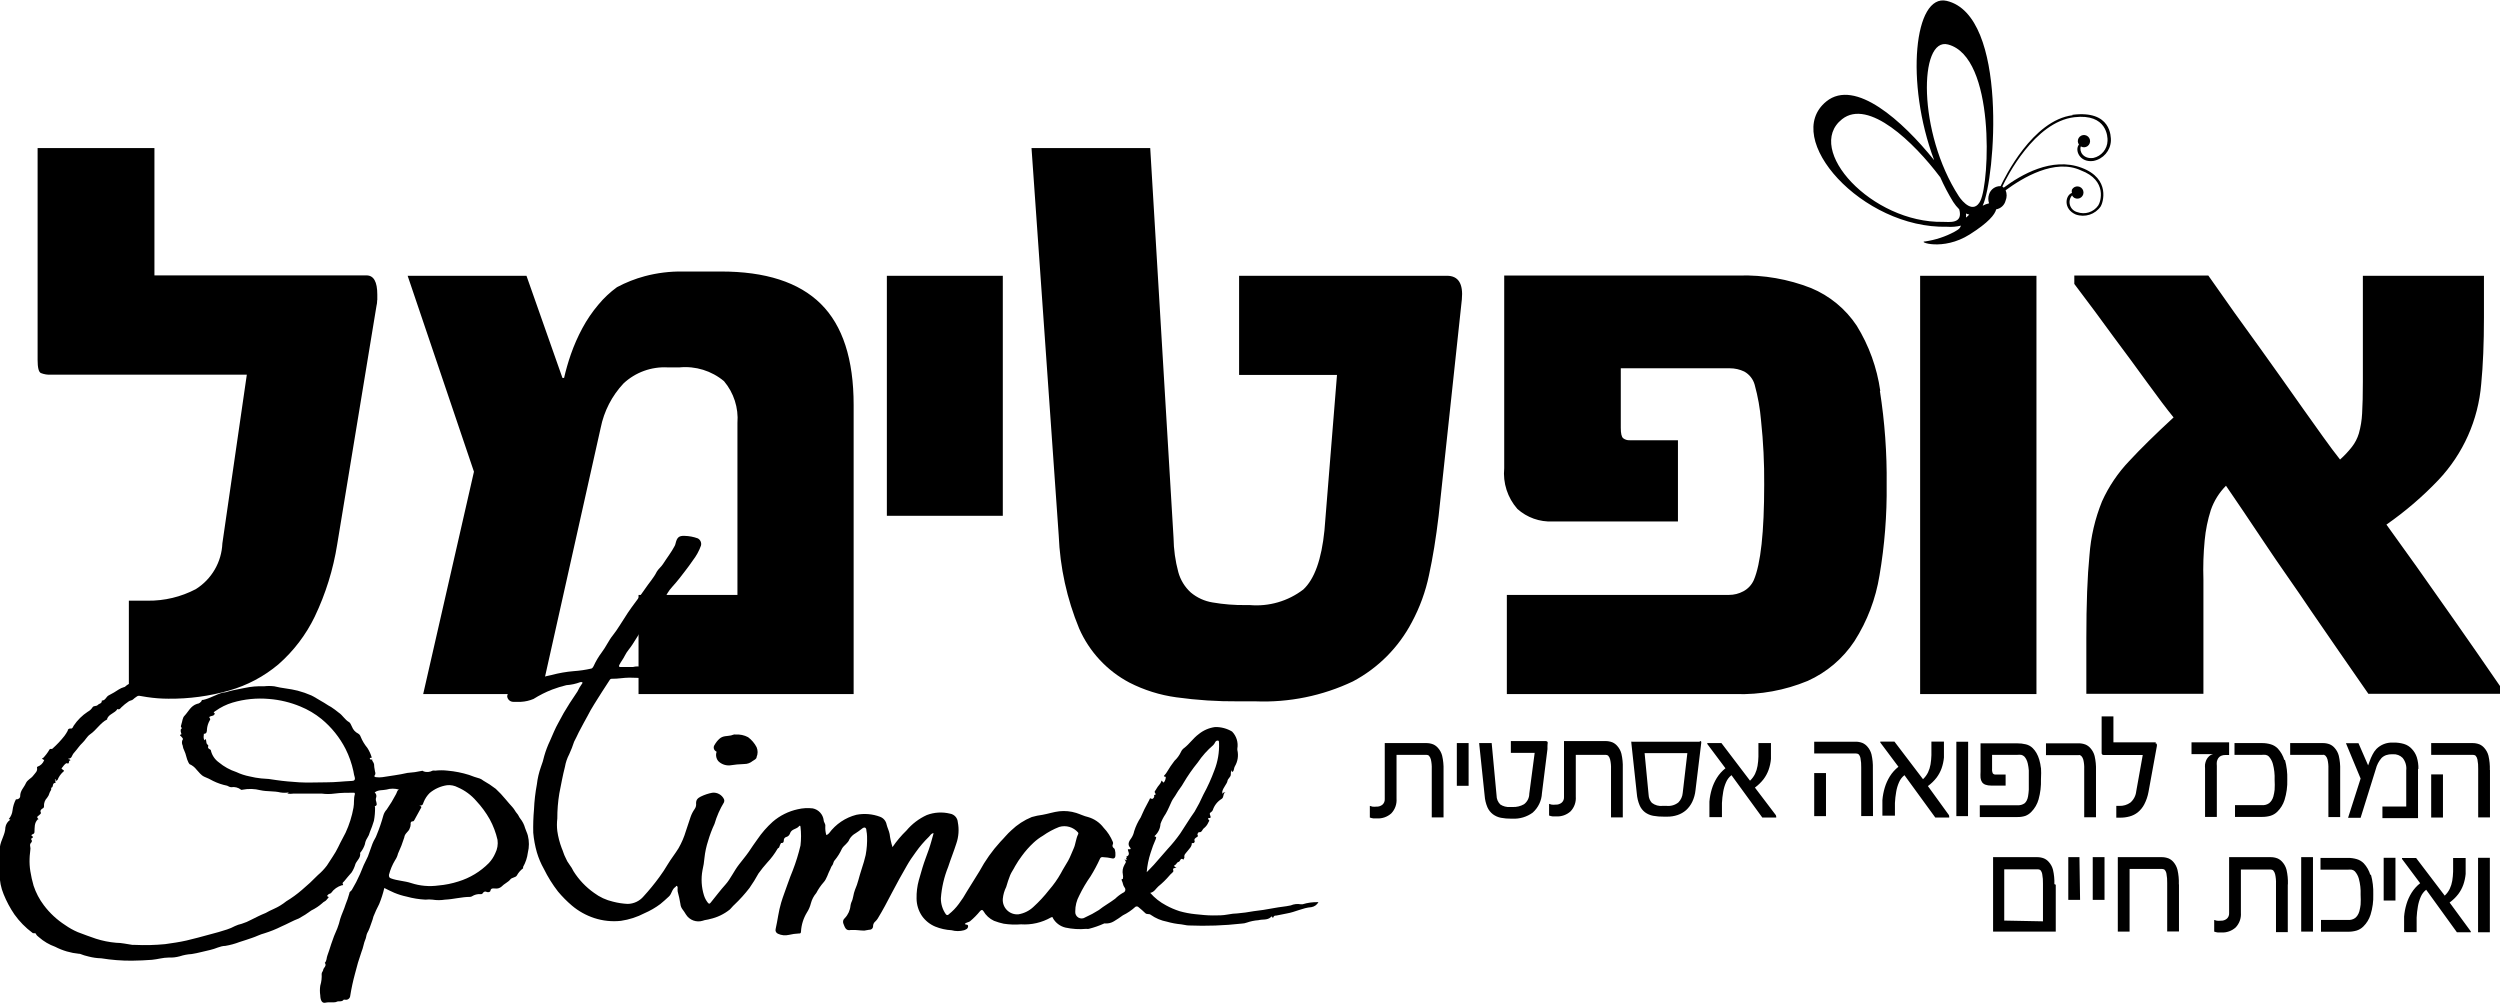
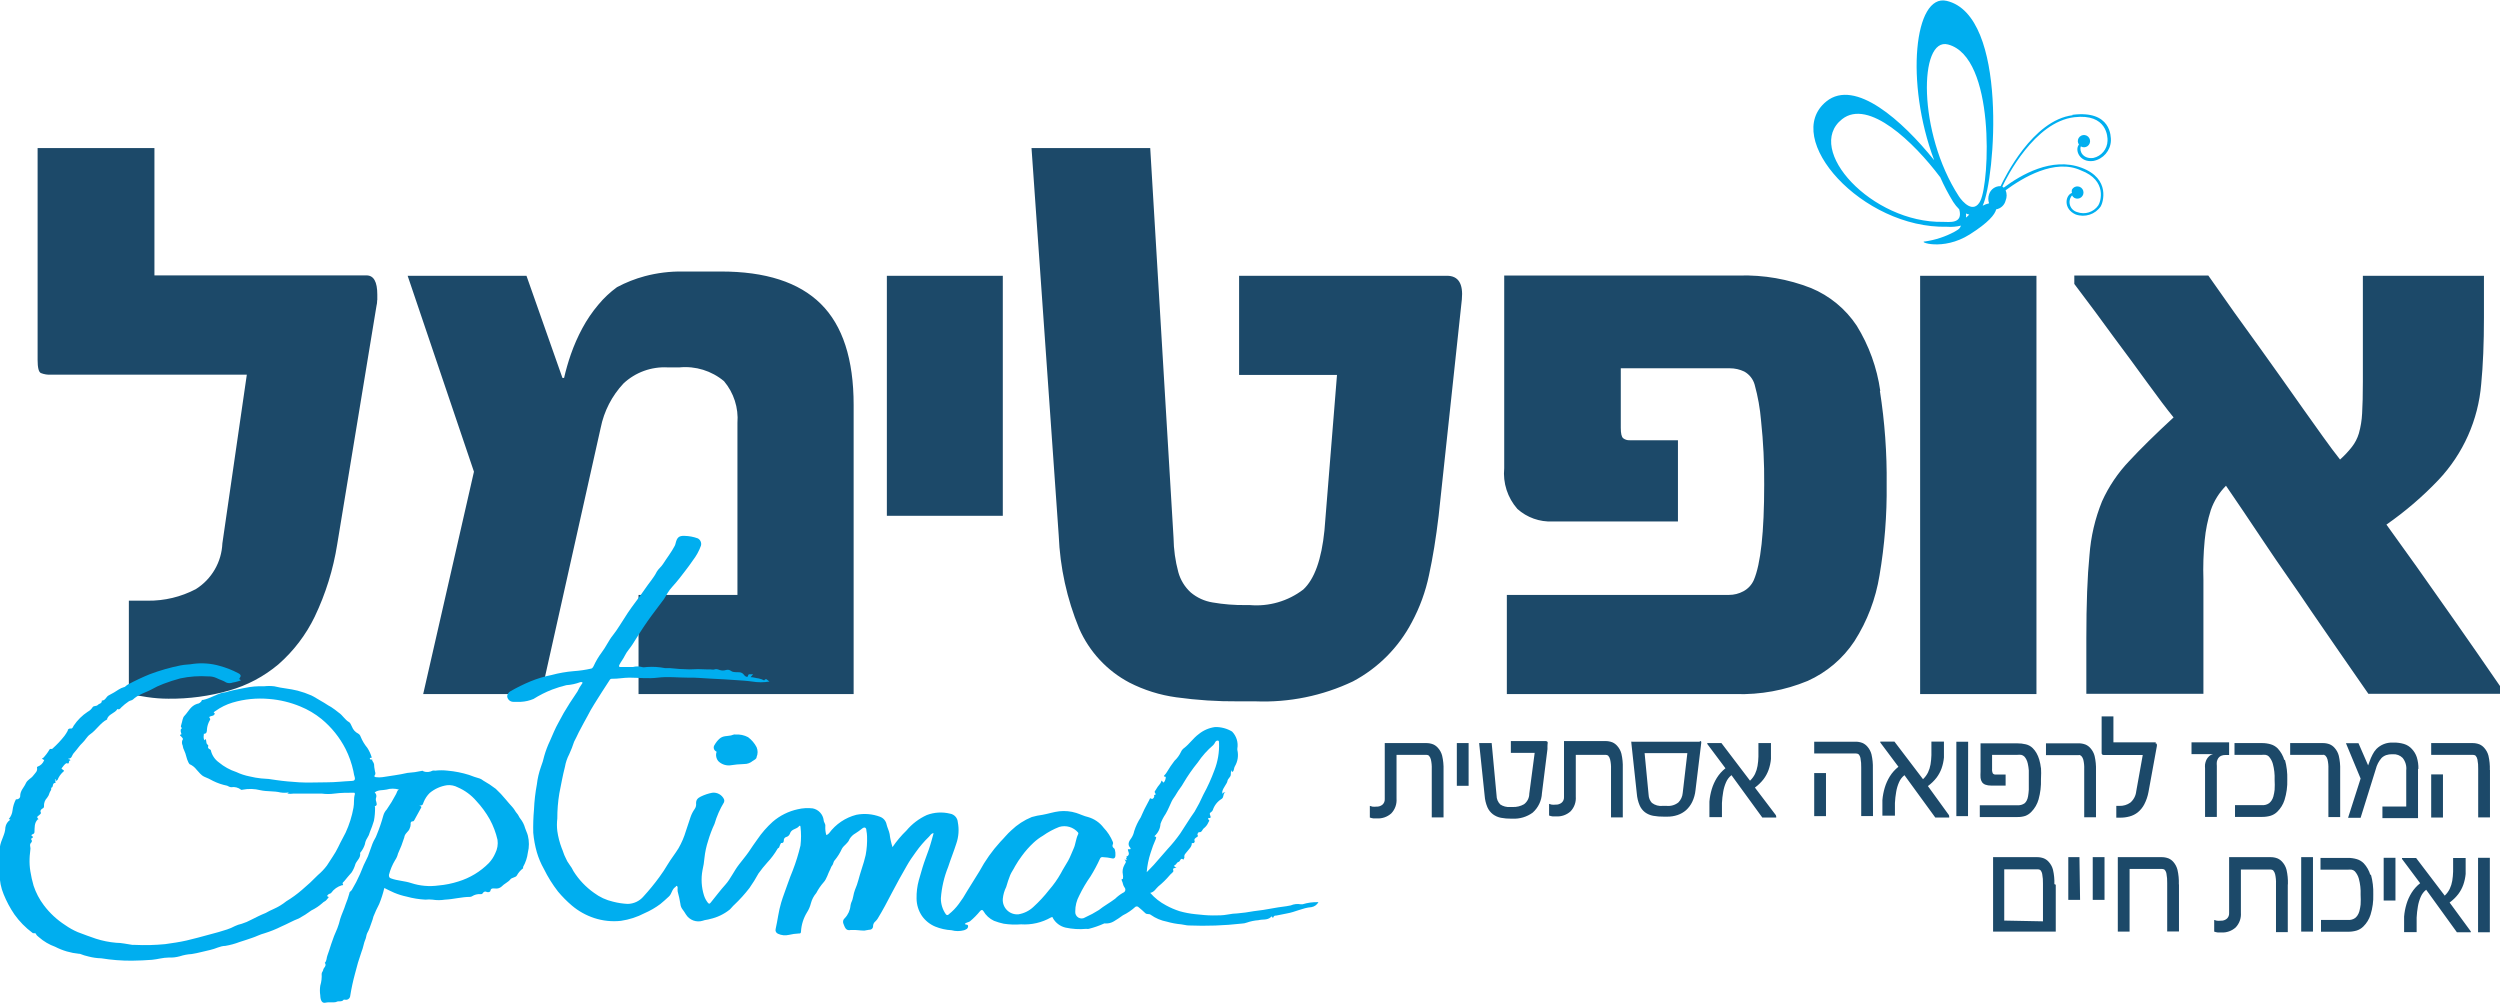
<svg xmlns="http://www.w3.org/2000/svg" viewBox="0 0 199.44 80">
-   <defs />
+   <defs>
+     <style>.cls-1{fill:#1c4969;}.cls-2{fill:#00aeef;}</style>
+   </defs>
  <g id="Layer_2" data-name="Layer 2">
    <g id="Layer_1-2" data-name="Layer 1">
      <path class="cls-1" d="M199.44,54.73q-1.95-2.84-3.67-5.29l-3-4.26q-1.53-2.15-2.39-3.33a27.08,27.08,0,0,0,4.15-3.56,12.64,12.64,0,0,0,3.41-7.65q.22-2.25.22-5.31V22h-9.66v8.45q0,1.56-.06,2.54a7.14,7.14,0,0,1-.26,1.59,3.27,3.27,0,0,1-.56,1.08,7.77,7.77,0,0,1-.94,1q-.61-.77-1.36-1.82l-1.59-2.23L182,30.16q-.89-1.23-1.72-2.41-2-2.74-4.11-5.77H165.48v.67q1.69,2.23,3.19,4.3,1.31,1.75,2.62,3.56t2.11,2.79q-2.17,2-3.54,3.48A11.52,11.52,0,0,0,167.69,40a14.15,14.15,0,0,0-1,4.29q-.25,2.52-.25,6.63v4.43h9.34v-5.1q0-2.2,0-4a24.43,24.43,0,0,1,.1-3.14,11.47,11.47,0,0,1,.49-2.42,5.15,5.15,0,0,1,1.21-1.94l1.36,2,1.67,2.49q.89,1.34,1.87,2.74t1.9,2.77q2.14,3.12,4.56,6.6h10.59v-.63ZM162.46,22h-9.28V55.37h9.28ZM150,31.18a13.47,13.47,0,0,0-1.88-5.2,8.1,8.1,0,0,0-3.64-3,14.57,14.57,0,0,0-5.74-1H120V37.35a4.3,4.3,0,0,0,1.05,3.25,3.93,3.93,0,0,0,2.81,1h10V35.12H130a.77.77,0,0,1-.51-.16c-.13-.11-.19-.38-.19-.83V29.38H138a2.67,2.67,0,0,1,1.15.26,1.73,1.73,0,0,1,.83,1.05,15.65,15.65,0,0,1,.51,2.87,44.46,44.46,0,0,1,.25,5.1q0,5.68-.83,7.62a1.88,1.88,0,0,1-.83.89,2.41,2.41,0,0,1-1.15.29H120.21v7.91h18.24a13.89,13.89,0,0,0,5.76-1.05,8.78,8.78,0,0,0,3.73-3.17,13.82,13.82,0,0,0,2-5.25,40.39,40.39,0,0,0,.57-7.24,45,45,0,0,0-.54-7.48M115.43,22H98.85v7.91h7.81l-1,12.4q-.35,3.48-1.69,4.72a6.15,6.15,0,0,1-4.27,1.24h-.32a14.34,14.34,0,0,1-2.65-.21A3.6,3.6,0,0,1,95,47.27a3.42,3.42,0,0,1-1-1.63,11.14,11.14,0,0,1-.38-2.74L91.76,11.81H82.29l2.17,30.9a21.75,21.75,0,0,0,1.63,7.43,8.94,8.94,0,0,0,4,4.31,11.68,11.68,0,0,0,3.76,1.18,33.93,33.93,0,0,0,4.94.32h1.37a16.57,16.57,0,0,0,7.77-1.59,11.26,11.26,0,0,0,4.7-4.72A13.92,13.92,0,0,0,114,45.88q.45-2.06.77-4.74l1.85-17.25Q116.8,22,115.43,22M80,22H70.75V41.15H80ZM68.1,32.31q0-5.48-2.62-8.07t-8-2.58H54.45a11.14,11.14,0,0,0-3,.37,10.47,10.47,0,0,0-2.23.88,8.15,8.15,0,0,0-1.48,1.39,10.86,10.86,0,0,0-1.28,1.88,14.48,14.48,0,0,0-.92,2.09A18,18,0,0,0,45,30.15h-.13L42,22H32.52l5.29,15.63L33.76,55.37h9.41l4.75-21.24a7.26,7.26,0,0,1,1.82-3.54,4.78,4.78,0,0,1,3.54-1.28h.92a4.81,4.81,0,0,1,3.56,1.1,4.62,4.62,0,0,1,1.07,3.33V47.46H50.94v7.91H68.1V32.31Zm-38-8.39v-.42q0-1.53-.86-1.53H12.32V11.81H3v16.9q0,.93.26,1.05a1.86,1.86,0,0,0,.8.13H19.69L17.74,43.35A4.53,4.53,0,0,1,15.62,47a8.06,8.06,0,0,1-3.84.92h-1.5v7.43q.6.13,1.45.26a11.44,11.44,0,0,0,1.71.13,17,17,0,0,0,4.83-.65A10.62,10.62,0,0,0,22.21,53a12,12,0,0,0,2.9-3.81,21,21,0,0,0,1.79-5.76l3.13-19a2,2,0,0,0,.06-.48" />
      <path class="cls-2" d="M65.92,66.62a.47.47,0,0,0,.22-.15A3.91,3.91,0,0,1,68.32,65a3.48,3.48,0,0,1,1.89.16.82.82,0,0,1,.52.62c.06.25.19.49.24.75a5.92,5.92,0,0,0,.23,1.05,8.35,8.35,0,0,1,1.11-1.32,4.64,4.64,0,0,1,1.63-1.24,3.12,3.12,0,0,1,1.85-.11.74.74,0,0,1,.62.68,3.28,3.28,0,0,1-.12,1.71c-.2.63-.45,1.24-.65,1.86a8.27,8.27,0,0,0-.58,2.49,2.17,2.17,0,0,0,.4,1.29.14.14,0,0,0,.23,0,4.27,4.27,0,0,0,.8-.83,8.25,8.25,0,0,0,.65-1l1-1.61a11.74,11.74,0,0,1,1.66-2.34c.3-.3.56-.64.88-.92a5.18,5.18,0,0,1,1.63-1.06,5.64,5.64,0,0,1,.87-.18c.45-.08.88-.23,1.33-.28a3.33,3.33,0,0,1,1.34.13c.32.1.63.26.95.33a2.37,2.37,0,0,1,1.24.85,3.62,3.62,0,0,1,.74,1.14.22.22,0,0,1,0,.18.23.23,0,0,0,.09.32c.12.07.15.61.08.73a.19.19,0,0,1-.22.08,4.08,4.08,0,0,0-.74-.1.2.2,0,0,0-.24.13A12.6,12.6,0,0,1,87,69.91a10.75,10.75,0,0,0-.9,1.53,2.61,2.61,0,0,0-.32,1.27.51.51,0,0,0,.8.47,8.29,8.29,0,0,0,1.08-.58c.41-.33.88-.58,1.3-.9a3.17,3.17,0,0,1,.63-.48.26.26,0,0,0,.13-.41c-.14-.17-.13-.37-.22-.55s.08-.1.08-.16a.81.81,0,0,0,0-.32A1.1,1.1,0,0,1,89.7,69c.05-.13.18-.19.07-.35s0-.09,0-.06c.26.11,0-.11.08-.13s0-.12,0-.12c.23-.08.24-.24.16-.43s0-.17.11-.16a.06.06,0,0,0,.06-.1c-.29-.3-.08-.58.08-.8a1.56,1.56,0,0,0,.22-.54A4.5,4.5,0,0,1,91,65.21c.11-.22.19-.45.3-.66l.4-.76c0-.06.07-.15.14-.08s.16,0,.22-.1-.07-.22.12-.2c0,0,0-.07,0-.1s-.14-.12,0-.26a3,3,0,0,1,.37-.53.73.73,0,0,0,.11-.24c.1,0,.09.21.2.12A.69.69,0,0,0,93,62c0-.08-.27,0-.08-.18a1.4,1.4,0,0,0,.19-.26,8,8,0,0,1,.59-.87,2.27,2.27,0,0,0,.51-.7.76.76,0,0,1,.26-.32c.42-.32.72-.78,1.14-1.09A2.61,2.61,0,0,1,96.94,58a2.54,2.54,0,0,1,1.35.36,1.56,1.56,0,0,1,.42,1.36c0,.05,0,.08,0,.11a1.76,1.76,0,0,1-.2,1.31c-.06.1-.06.24-.11.35s-.14.13-.16-.06a.84.84,0,0,0-.05.35c0,.22-.24.32-.27.53s-.34.52-.41.83a1.58,1.58,0,0,0,0,.2c.06-.14.16-.12.26-.14-.24.1-.1.39-.31.53a1.65,1.65,0,0,0-.71.9.35.35,0,0,1-.14.16c-.08.06-.13.09-.08.22s.13.29-.14.24c0,0,0,.12,0,.12.18.1,0,.19,0,.26a1.18,1.18,0,0,1-.33.43c-.16.1-.17.4-.44.32,0,.08-.14.11-.08.23s0,.13-.09.19-.22.14-.14.31c0,0,0,.17-.16.15s-.07,0-.07,0c0,.29-.2.44-.35.64s-.29.27-.24.51c0,0-.05.11-.08.17-.25-.21-.24.15-.39.18s-.15.19-.29.25,0,.18.13.2c-.15.06-.35,0-.25.27,0,.11-.21.22-.31.36a6.78,6.78,0,0,1-.9.88c-.19.17-.32.45-.64.51a4.37,4.37,0,0,0,1.27,1,6.11,6.11,0,0,0,1.07.46,7.21,7.21,0,0,0,1.26.24c.47.05.93.1,1.4.1s.77,0,1.16-.07.51-.08.77-.09a13.24,13.24,0,0,0,1.33-.18c.52-.06,1-.13,1.57-.24s.92-.12,1.38-.22a1.4,1.4,0,0,1,.8-.09s.1,0,.14,0a3.85,3.85,0,0,1,1.27-.17.78.78,0,0,1-.57.4c-.68.05-1.28.39-1.94.5l-.85.17c-.09,0-.19,0-.23.12s-.07.05-.09,0-.07-.07-.11,0c-.29.27-.67.16-1,.25a3.54,3.54,0,0,0-.92.19,1.28,1.28,0,0,1-.41.08,27.56,27.56,0,0,1-4.22.15c-.2,0-.41-.07-.61-.09a6,6,0,0,1-1.13-.21,3.3,3.3,0,0,1-1.3-.55c-.12-.11-.3,0-.44-.14s-.37-.34-.57-.5a.21.21,0,0,0-.21,0,4.15,4.15,0,0,1-1,.68,8.62,8.62,0,0,1-.72.48,1.17,1.17,0,0,1-.67.17.19.19,0,0,0-.1,0,7.37,7.37,0,0,1-1.23.43.61.61,0,0,1-.2,0A5.49,5.49,0,0,1,85,74a1.57,1.57,0,0,1-1-.75c0-.1-.09-.1-.16-.06a4.26,4.26,0,0,1-2.39.55,6,6,0,0,1-1.38-.05,5.28,5.28,0,0,1-.77-.23,1.9,1.9,0,0,1-.85-.78c-.08-.13-.16-.1-.26,0a6,6,0,0,1-.81.82c-.13.09-.31.08-.41.21l0,0c.07.09.28,0,.26.2s-.18.24-.32.3a1.89,1.89,0,0,1-1,0,4.06,4.06,0,0,1-1.3-.29,2.46,2.46,0,0,1-1.06-.85,2.5,2.5,0,0,1-.43-1.39,5.11,5.11,0,0,1,.18-1.46c.1-.33.19-.67.29-1,.15-.5.35-1,.51-1.46s.25-.84.38-1.29c-.2,0-.27.19-.37.28a8.76,8.76,0,0,0-1.06,1.24c-.25.34-.49.69-.7,1.06-.41.71-.81,1.43-1.19,2.16s-.73,1.4-1.14,2.07a1.24,1.24,0,0,1-.19.23.48.48,0,0,0-.18.36.28.28,0,0,1-.3.3,3.46,3.46,0,0,0-.4.07c-.34,0-.67-.07-1-.05,0,0,0,0-.07,0-.43.1-.49-.26-.6-.51a.38.38,0,0,1,.12-.44,1.65,1.65,0,0,0,.45-1,1.25,1.25,0,0,1,.07-.26c.16-.31.15-.66.29-1,.23-.51.33-1.06.51-1.59s.24-.78.34-1.18a6.75,6.75,0,0,0,.11-1.49,2.5,2.5,0,0,0-.05-.44c0-.28-.16-.34-.37-.16a5.54,5.54,0,0,1-.49.35,1.31,1.31,0,0,0-.49.47c-.12.34-.44.48-.6.76a4.18,4.18,0,0,1-.58.93c-.12.12-.11.32-.2.41s-.14.31-.22.44-.23.66-.46.9a4.37,4.37,0,0,0-.59.86,2.09,2.09,0,0,0-.43.82,2.4,2.4,0,0,1-.32.74,3.27,3.27,0,0,0-.47,1.51c0,.14-.06.17-.18.16a4.16,4.16,0,0,0-.78.11,1.34,1.34,0,0,1-.88-.09.32.32,0,0,1-.18-.39c.16-.7.23-1.41.44-2.1.15-.5.35-1,.51-1.47s.27-.72.41-1.08a15,15,0,0,0,.62-2,6.31,6.31,0,0,0,0-1.49c0-.13-.1-.1-.16,0-.21.2-.57.18-.68.54a.44.44,0,0,1-.32.28.26.26,0,0,0-.17.24c0,.08,0,.26-.22.23a1.38,1.38,0,0,0-.14.31c0,.09-.11.08-.14.15a6,6,0,0,1-.82,1.1,10,10,0,0,0-.7.87,12.11,12.11,0,0,1-.72,1.16,11.53,11.53,0,0,1-1.21,1.34c-.13.11-.22.25-.35.37a3.84,3.84,0,0,1-1.61.77c-.18.06-.38.06-.55.13a1.17,1.17,0,0,1-1.35-.5,4.46,4.46,0,0,0-.29-.43.82.82,0,0,1-.15-.41,9.8,9.8,0,0,0-.22-1,1.72,1.72,0,0,1,0-.32.13.13,0,0,0-.08-.12c-.07,0-.06.07-.08.08-.3.17-.3.55-.53.76s-.45.42-.69.61a6.28,6.28,0,0,1-1.26.73,5.9,5.9,0,0,1-1.88.61,5.07,5.07,0,0,1-2.13-.22,5.34,5.34,0,0,1-1.79-1,9.41,9.41,0,0,1-1.1-1.11,10.51,10.51,0,0,1-1.13-1.81A6.35,6.35,0,0,1,42.83,68a8.43,8.43,0,0,1-.29-1.57,16.59,16.59,0,0,1,.06-1.86,14.15,14.15,0,0,1,.23-2,6.29,6.29,0,0,1,.32-1.38,6.15,6.15,0,0,0,.27-.89,7.79,7.79,0,0,1,.46-1.21c.21-.48.42-1,.66-1.42a18,18,0,0,1,.9-1.56l.63-.95a3.66,3.66,0,0,1,.37-.63.07.07,0,0,0,0-.11.31.31,0,0,0-.15,0,3.87,3.87,0,0,1-1.11.24,9.75,9.75,0,0,0-1.13.35,8.71,8.71,0,0,0-1.49.75,3,3,0,0,1-1,.23c-.2,0-.4,0-.61,0a.49.49,0,0,1-.49-.45.5.5,0,0,1,.27-.4,13.64,13.64,0,0,1,1.58-.78A8.91,8.91,0,0,1,44,53.85a10.05,10.05,0,0,1,1.78-.31,8.87,8.87,0,0,0,1.37-.2c.1,0,.17-.13.22-.23A5.77,5.77,0,0,1,48,52.05c.34-.44.55-.95.9-1.38s.79-1.19,1.19-1.79.89-1.2,1.31-1.82.74-.94,1-1.46c.13-.22.35-.38.49-.6.31-.49.67-.94.94-1.46a.9.9,0,0,0,.07-.21c.11-.45.26-.6.71-.58a3.29,3.29,0,0,1,1.06.2.51.51,0,0,1,.25.58,4.31,4.31,0,0,1-.65,1.18c-.19.29-.41.57-.62.85s-.63.83-1,1.23-.45.65-.68,1c-.44.6-.9,1.18-1.32,1.78s-.81,1.23-1.2,1.85c-.19.3-.44.55-.59.86s-.33.51-.46.78c-.05.11,0,.16.1.15.32,0,.63,0,1,0a1.37,1.37,0,0,1,.7,0c.14.06.28,0,.42,0a5.47,5.47,0,0,1,1.43.09c.12,0,.26,0,.39,0a15.27,15.27,0,0,0,1.57.1,11,11,0,0,1,1.34,0c.1,0,.2,0,.31,0s.22.05.35,0,.27,0,.4.05a.83.83,0,0,0,.51,0,.45.45,0,0,1,.41.08c.18.13.44.08.65.1a.47.47,0,0,1,.35.18.54.54,0,0,0,.2.18c.12,0,.14,0,.15-.1a.11.11,0,0,1,.12-.1h.28l-.2.23c.22,0,.42.08.63.1a1.53,1.53,0,0,1,.45.16s0,.05,0,0c.18-.23.25,0,.43.09a4.14,4.14,0,0,1-1.39,0c-.41-.06-.82-.08-1.23-.11-.68-.05-1.37-.09-2.06-.12s-1.22-.1-1.84-.08c-.8,0-1.59-.1-2.39,0s-1.51,0-2.27,0c-.46,0-.92.1-1.39.09a.18.18,0,0,0-.17.08l-.61.94c-.22.33-.42.68-.63,1s-.37.63-.54.95-.48.86-.7,1.3c-.12.25-.24.51-.37.75a9.29,9.29,0,0,1-.39,1,3.38,3.38,0,0,0-.34,1c-.18.7-.31,1.42-.45,2.13a12,12,0,0,0-.16,2,4.16,4.16,0,0,0,0,1,6.47,6.47,0,0,0,.35,1.36c.11.24.17.51.3.75a2.49,2.49,0,0,0,.33.58,2.86,2.86,0,0,1,.31.51,6.07,6.07,0,0,0,1.64,1.73,4,4,0,0,0,1.51.7,5.69,5.69,0,0,0,1.17.18,1.69,1.69,0,0,0,1.27-.6,18.06,18.06,0,0,0,1.26-1.54,11.3,11.3,0,0,0,.66-1c.27-.45.6-.86.87-1.3a6.44,6.44,0,0,0,.59-1.38c.13-.37.25-.74.37-1.11a2.52,2.52,0,0,1,.32-.63.64.64,0,0,0,.12-.47c0-.29.14-.41.37-.53a3.63,3.63,0,0,1,.93-.31.92.92,0,0,1,.93.52.32.32,0,0,1,0,.24,7.21,7.21,0,0,0-.76,1.73,9.31,9.31,0,0,0-.51,1.35,6.6,6.6,0,0,0-.29,1.35,6.52,6.52,0,0,1-.16,1,4.19,4.19,0,0,0,.12,2,1.86,1.86,0,0,0,.29.56c.12.16.17.11.26,0,.39-.48.78-1,1.17-1.43s.68-1.09,1.08-1.6c.25-.33.52-.64.77-1s.46-.7.69-1a7.78,7.78,0,0,1,1.22-1.4,4.53,4.53,0,0,1,2-1,3.43,3.43,0,0,1,1.2-.07,1.1,1.1,0,0,1,.87.94c0,.17.16.29.13.48A2.09,2.09,0,0,0,65.92,66.62Zm26.2.06,0,.07h.09a.23.23,0,0,1,0,.17,9.49,9.49,0,0,0-.42,1.12,6.58,6.58,0,0,0-.31,1.54c.21-.22.4-.4.57-.59l1.1-1.26a11.87,11.87,0,0,0,1-1.23c.39-.58.74-1.18,1.15-1.75A12.71,12.71,0,0,0,96,63.39a14.35,14.35,0,0,0,.88-1.94,5.42,5.42,0,0,0,.37-2.17c0-.08,0-.18-.07-.2a.22.22,0,0,0-.23.12,1,1,0,0,1-.16.24,6.89,6.89,0,0,0-1.24,1.39,13.32,13.32,0,0,0-1.14,1.64c-.15.29-.38.53-.54.82s-.29.41-.4.64-.3.7-.48,1a3.57,3.57,0,0,0-.41.79A1.38,1.38,0,0,1,92.11,66.69ZM80,71.7a1.15,1.15,0,0,0,1.25,1.24,2.28,2.28,0,0,0,1.18-.58A10.8,10.8,0,0,0,83.69,71a7.92,7.92,0,0,0,.94-1.33c.18-.35.4-.68.58-1s.31-.7.45-1,.17-.75.34-1.1a.14.14,0,0,0,0-.16,1.44,1.44,0,0,0-1.5-.44,6,6,0,0,0-1.3.7,4.24,4.24,0,0,0-.75.56,7.31,7.31,0,0,0-.93,1.05,7.8,7.8,0,0,0-.54.82c-.12.25-.29.47-.39.71a10,10,0,0,0-.32.95A2.67,2.67,0,0,0,80,71.7Zm13-9.82,0,0,0,0a0,0,0,0,0,.05,0Z" />
      <path class="cls-2" d="M3.4,60.51a3.47,3.47,0,0,0,.54-.7c.06-.14.19,0,.26-.1a7.75,7.75,0,0,0,.94-1,3.33,3.33,0,0,0,.26-.41c0-.12.1-.2.25-.18s.18-.16.23-.23A4,4,0,0,1,7,56.78a1,1,0,0,0,.38-.35c.1-.16.3-.06.42-.19s.34-.1.32-.35l0,0c.31,0,.34-.33.58-.43A7.26,7.26,0,0,0,9.48,55a1.62,1.62,0,0,1,.4-.18c.1,0,.21-.16.32-.21a18,18,0,0,1,1.74-.82,15.82,15.82,0,0,1,2.48-.71c.34-.07.7-.06,1-.12a5.21,5.21,0,0,1,2.1.16A7.41,7.41,0,0,1,19,53.7c.14.07.28.17.14.36s.09.13.06.23c-.21.06-.41.13-.63.16a.7.7,0,0,1-.52,0c-.24-.16-.51-.22-.76-.35a1.46,1.46,0,0,0-.67-.14,8.15,8.15,0,0,0-2.24.16c-.46.12-.9.27-1.33.43a6.73,6.73,0,0,0-1,.47c-.28.15-.59.25-.87.4a2.21,2.21,0,0,0-.57.38c-.08.08-.24.08-.35.16a4.28,4.28,0,0,0-.58.47c-.07.07-.15.22-.31.13-.2.34-.67.39-.82.77,0,0,0,.05,0,.06-.55.28-.86.85-1.36,1.19-.25.17-.39.48-.62.69s-.4.49-.61.72a1,1,0,0,0-.22.33.28.28,0,0,1-.29.2c0,.1.19,0,.15.17-.18-.09,0,.34-.27.19-.08,0-.23.16-.31.28s-.19.14,0,.25,0,.15,0,.18a1.68,1.68,0,0,0-.43.63s-.09.06-.14.09,0-.1,0-.13,0,0-.05,0,0,.09,0,.12.08.16,0,.16c-.27,0-.1.37-.33.39.08.17-.09.27-.12.41a1,1,0,0,1-.19.38.89.89,0,0,0-.25.69s0,.11-.08.15-.29.16-.16.37c0,.06-.1.14-.17.2s-.2.11-.08.24,0,.05,0,.07c-.3.29-.25.67-.27,1,0,.2-.18.17-.26.27.08.08.26.15,0,.27,0,0,0,0,0,.07a.17.17,0,0,1,0,.25c-.16.15-.06.32-.06.47s-.07.53-.07.81a5.12,5.12,0,0,0,.06,1,9.41,9.41,0,0,0,.26,1.16,5.38,5.38,0,0,0,.82,1.56,6.6,6.6,0,0,0,1.7,1.58,5.52,5.52,0,0,0,1,.56c.48.18,1,.38,1.46.53a7.34,7.34,0,0,0,1.6.32c.44,0,.87.11,1.31.17l.22,0a16.7,16.7,0,0,0,2.38-.06c.57-.08,1.14-.16,1.71-.29s1.25-.32,1.88-.49c.45-.12.91-.24,1.35-.39a3.82,3.82,0,0,0,.63-.27,2.43,2.43,0,0,1,.53-.18,4.22,4.22,0,0,0,.8-.34c.36-.18.73-.37,1.11-.52a7.39,7.39,0,0,1,.66-.33,4.45,4.45,0,0,0,1-.61A9,9,0,0,0,24.08,71a16.89,16.89,0,0,0,1.28-1.19,4.64,4.64,0,0,0,.72-.76c.3-.49.65-.94.9-1.47s.4-.76.59-1.15a8.19,8.19,0,0,0,.63-2c.07-.35,0-.71.11-1.07,0-.08,0-.13-.11-.12-.51,0-1,0-1.53.07a3.72,3.72,0,0,1-1,0c-.09,0-.14,0-.21,0l-2.05,0a1.5,1.5,0,0,1-.48,0c0-.06.08,0,.09-.09a2.12,2.12,0,0,1-.64,0c-.53-.13-1.07-.06-1.61-.18A3.22,3.22,0,0,0,19.35,63a.12.12,0,0,1-.12,0,1,1,0,0,0-.78-.2c-.14,0-.22-.08-.33-.12A4.53,4.53,0,0,1,17,62.3a5.45,5.45,0,0,0-.69-.33c-.29-.13-.43-.37-.63-.57a1.41,1.41,0,0,0-.56-.44s-.07-.09-.09-.14c-.16-.3-.18-.64-.33-.94s-.08-.34-.16-.49a.55.55,0,0,1,0-.32c.12-.15,0-.2-.06-.29s-.24-.12,0-.21c0,0-.05-.13-.06-.2s0-.13,0-.17.14-.08.05-.17,0-.17,0-.25c.08-.23.09-.53.25-.68.31-.32.48-.78,1-.95.11,0,.34-.11.39-.31,0,0,.05,0,.08,0,.57-.12,1.05-.45,1.61-.59.17,0,.34-.06.5-.11.41-.11.82-.17,1.23-.26a6,6,0,0,1,1.52-.13,3.6,3.6,0,0,1,.83,0c.62.16,1.26.19,1.87.35a7.35,7.35,0,0,1,1.09.38c.28.13.54.32.82.47s.49.32.75.45a6.78,6.78,0,0,1,.61.45c.32.21.49.57.83.76.1.05.16.24.23.37a1,1,0,0,0,.49.54.44.44,0,0,1,.2.25,3.47,3.47,0,0,0,.54.9,2.87,2.87,0,0,1,.33.71c.07.16-.19,0-.13.15s.26,0,.19.06.12.23.14.37a2.81,2.81,0,0,0,.06.49c0,.12.11.24,0,.39S30,62,30,62a1.82,1.82,0,0,0,.5,0c.66-.11,1.32-.18,2-.34a7.74,7.74,0,0,0,1.19-.17s.07,0,.1.05a.9.9,0,0,0,.72-.06.43.43,0,0,1,.2,0,4.35,4.35,0,0,1,1,0,8.05,8.05,0,0,1,1.71.34,8.86,8.86,0,0,0,.86.29,1,1,0,0,1,.27.16,8,8,0,0,1,1,.66,8.47,8.47,0,0,1,.79.84c.17.21.36.42.54.62s.23.36.36.5.16.29.27.42a2.08,2.08,0,0,1,.38.75c.06.2.17.39.22.6a2.79,2.79,0,0,1,0,1.36,3.07,3.07,0,0,1-.38,1.14s0,.09,0,.11a1.75,1.75,0,0,0-.49.56c-.09.19-.4.15-.54.34s-.49.34-.69.56a.63.63,0,0,1-.51.15c-.15,0-.34-.06-.38.2,0,.06-.16.13-.28.08a.22.22,0,0,0-.32.09.19.19,0,0,1-.2.08,1.09,1.09,0,0,0-.66.17.32.32,0,0,1-.16.05c-.67,0-1.32.19-2,.22a3.14,3.14,0,0,1-1,0,2.42,2.42,0,0,0-.56,0,6.91,6.91,0,0,1-1.49-.24,5.49,5.49,0,0,1-1-.31c-.26-.12-.53-.24-.79-.38a8.55,8.55,0,0,1-.41,1.28,10.13,10.13,0,0,0-.46,1c-.07.32-.21.6-.3.9a3.1,3.1,0,0,1-.2.43c-.08.17-.07.36-.16.54s-.16.64-.29.94a18.12,18.12,0,0,0-.52,1.75,16.56,16.56,0,0,0-.38,1.76.34.34,0,0,1-.42.31s-.09,0-.1,0c-.15.21-.4.08-.57.17s-.59,0-.88.07-.41-.2-.42-.58a2.61,2.61,0,0,1,0-.78,2.62,2.62,0,0,0,.11-.94c0-.13.12-.21.13-.34s.31-.31.12-.54c.17-.16.13-.4.21-.59s.2-.6.3-.9a11.93,11.93,0,0,1,.49-1.26,5.43,5.43,0,0,0,.23-.75c.12-.39.31-.76.43-1.16a7.41,7.41,0,0,0,.3-.88c0-.14.15-.18.2-.28a11,11,0,0,0,.65-1.26,13.82,13.82,0,0,1,.63-1.41c.12-.33.23-.66.36-1s.26-.46.34-.71a12.92,12.92,0,0,0,.53-1.55,1.15,1.15,0,0,1,.27-.48,11.15,11.15,0,0,0,.74-1.22c.08-.13.08-.31.24-.37a1.73,1.73,0,0,0-1,0c-.31.07-.66,0-.94.23a.37.37,0,0,1,.13.36.51.51,0,0,0,0,.39c0,.07.12.28-.1.34-.05,0,0,.06,0,.1a5.18,5.18,0,0,1-.09,1.07,8.68,8.68,0,0,1-.32.89,1.53,1.53,0,0,1-.21.48,1.22,1.22,0,0,0-.19.5,2,2,0,0,1-.31.6s-.07.07-.07.1c.06.37-.24.58-.37.86a2.49,2.49,0,0,1-.31.69c-.21.23-.4.47-.6.71-.05.06-.16.1-.1.22s0,.08-.07.09a1.61,1.61,0,0,0-.86.61c-.06.08-.2.06-.26.16s-.06,0-.06.08.19.05.09.15-.16.23-.29.29a.74.74,0,0,0-.2.15,3.83,3.83,0,0,1-.86.57,8.21,8.21,0,0,1-1,.64c-.48.18-.92.44-1.39.64a9,9,0,0,1-1.34.54c-.36.09-.68.27-1,.37s-.64.23-1,.33a5.8,5.8,0,0,1-1.14.31c-.4,0-.79.24-1.19.32s-1,.26-1.49.33a3.69,3.69,0,0,0-.95.18,2.88,2.88,0,0,1-.89.1c-.45,0-.88.14-1.33.18s-1.08.06-1.61.07a14.75,14.75,0,0,1-2.43-.19,4.39,4.39,0,0,1-1-.14,4.36,4.36,0,0,1-.71-.22l-.06,0a5.22,5.22,0,0,1-1.91-.56,4,4,0,0,1-1.29-.76c-.08-.08-.19-.13-.24-.26s-.19,0-.29-.1a6.58,6.58,0,0,1-1.43-1.46,8.58,8.58,0,0,1-.86-1.61,4.14,4.14,0,0,1-.32-1.62,5,5,0,0,0-.09-.8.88.88,0,0,1,0-.34,3.09,3.09,0,0,0,.11-1C.07,67,.42,66.57.43,66a.88.88,0,0,1,.4-.61L.7,65.34a1.25,1.25,0,0,0,.3-.69,2.49,2.49,0,0,1,.27-.88.07.07,0,0,1,.06,0c.13,0,.29-.11.28-.26,0-.44.3-.68.44-1s.42-.39.59-.62.38-.36.31-.66c0,0,0-.06.05-.07a.86.86,0,0,0,.52-.51c0-.08,0,0-.07-.05Zm13-1.56c.1.16,0,.39.21.49,0,0,0,0,0,.07s-.06.16.07.23.14.08.15.16a1.62,1.62,0,0,0,.63.92,4.26,4.26,0,0,0,1.39.77,4.48,4.48,0,0,0,1.07.35,6.68,6.68,0,0,0,.92.16,8.19,8.19,0,0,1,1.19.13c.61.09,1.22.14,1.84.18s1.46,0,2.19,0,1.3-.08,2-.11c.18,0,.31-.07.23-.33s-.06-.31-.1-.46a7.41,7.41,0,0,0-.62-1.76,7.54,7.54,0,0,0-1.92-2.39,6.68,6.68,0,0,0-1.69-1,8.16,8.16,0,0,0-2.49-.6,7.81,7.81,0,0,0-2.92.29,4.56,4.56,0,0,0-1.36.67c-.06,0-.16.16-.14.16.22.07,0,.12,0,.17s-.23.06-.33.13.15.14,0,.31a1.72,1.72,0,0,0-.21.69c0,.13,0,.37-.25.36,0,0,0,0,0,.06s-.07.32.07.46Zm17.06,5.33c.25.06.13.16.09.24l-.39.71c-.06.11-.14.29-.2.29-.22,0-.21.14-.2.26a.74.74,0,0,1-.07.29c-.08.29-.4.39-.44.74a10.19,10.19,0,0,1-.5,1.29,1.54,1.54,0,0,1-.23.52,4.31,4.31,0,0,0-.49,1.17c0,.12,0,.23.15.28.53.2,1.09.2,1.63.38a4.84,4.84,0,0,0,2.17.19,7.16,7.16,0,0,0,1.59-.32A5.79,5.79,0,0,0,39,68.85a2.7,2.7,0,0,0,.51-.78A1.79,1.79,0,0,0,39.69,67a6.39,6.39,0,0,0-.62-1.64A7.55,7.55,0,0,0,38,63.9a4.07,4.07,0,0,0-1.48-1.09,1.5,1.5,0,0,0-.85-.17,2.81,2.81,0,0,0-1.39.62,2.13,2.13,0,0,0-.48.72C33.74,64.12,33.75,64.27,33.49,64.27ZM4.9,61.41h0l0,0,.06,0Z" />
      <path class="cls-2" d="M58.68,58.6a1.83,1.83,0,0,1,1,.21,2.35,2.35,0,0,1,.68.8,1,1,0,0,1,0,.78c0,.17-.21.24-.32.32a1,1,0,0,1-.66.24,9.09,9.09,0,0,0-1.17.11,1.19,1.19,0,0,1-.92-.35.8.8,0,0,1-.15-.65s.06-.09,0-.11a.35.35,0,0,1-.13-.53,1.89,1.89,0,0,1,.38-.48c.28-.26.62-.2.93-.27C58.44,58.64,58.59,58.56,58.68,58.6Z" />
      <path class="cls-2" d="M3.44,60.54s0,.06-.09,0l0-.07Z" />
      <path class="cls-2" d="M92.15,66.77a.2.2,0,0,1,0,0l.08,0s0,0,0,.06S92.19,66.82,92.15,66.77Z" />
      <path class="cls-2" d="M158,16c-.55,1.12-1.44.1-1.73-.34-3.3-5.08-3.19-12.74-.86-12.11,3.79,1,3.31,11,2.58,12.46m-3.22-1.9a17.12,17.12,0,0,0,1.05,2,3.42,3.42,0,0,0,.48.59c.33,1.19-.82,1-1.29,1-5.68.11-11.09-5.79-8.06-8.19,2.11-1.67,5.75,1.86,7.81,4.6m2.08,3.23a1.41,1.41,0,0,0,0-.31,1,1,0,0,0,.26.09l-.23.22m8.48-8.15c-3.2.4-5.44,5-5.75,5.66a.93.93,0,0,0-.92.65,1.1,1.1,0,0,0,0,.72,2,2,0,0,0-.51.19c1-2.13,2.06-15.18-2.87-16.34-2.58-.61-3.33,6.51-1,12.71-2.53-3.15-6.31-6.54-8.6-4.69-3.61,2.93,2.85,10.16,9.63,10a3.61,3.61,0,0,0,1.11-.09c-.11.24-.12.26-.52.49a7.09,7.09,0,0,1-2.33.77c-.69,0,1.39.81,3.55-.56,1.5-.95,2-1.58,2.11-2A.94.94,0,0,0,160,16a1.07,1.07,0,0,0,0-.82c1.36-1,3.92-2.55,6-1.59,2.16.81,1.57,2.55,1.39,2.8a1.44,1.44,0,0,1-1.68.53.82.82,0,0,1-.41-1.33.47.47,0,0,0,.19.2.49.49,0,1,0-.2-.66.47.47,0,0,0,0,.26c-.54.2-.7,1.28.3,1.72a1.72,1.72,0,0,0,2-.65c.16-.25.83-2.2-1.54-3.08s-4.83.57-6.2,1.59l-.11-.09c.35-.75,2.57-5.16,5.75-5.53,2.6-.3,2.66,1.58,2.64,1.89A1.44,1.44,0,0,1,167,12.6c-.79.11-1.15-.51-1-.92a.48.48,0,0,0,.27.07.49.49,0,1,0-.51-.46.48.48,0,0,0,.09.24c-.36.45.06,1.46,1.15,1.31a1.72,1.72,0,0,0,1.4-1.61c0-.3.05-2.47-3.08-2.07" />
      <path class="cls-1" d="M198.63,68.43h-.94v5.94h.94Zm-1.53,5.86L195.42,72a3.46,3.46,0,0,0,.69-.67,2.82,2.82,0,0,0,.4-.74,3.61,3.61,0,0,0,.19-.87q0-.47,0-1.07v-.2h-1v.23c0,.3,0,.59,0,.85a5.43,5.43,0,0,1-.07.74,2.44,2.44,0,0,1-.2.64,1.89,1.89,0,0,1-.4.54l-2.28-3h-1.13v.07l1.45,1.94a3,3,0,0,0-.69.77,3.79,3.79,0,0,0-.4.89,4.82,4.82,0,0,0-.19,1q0,.51,0,1v.24h1v-.22q0-.47,0-.94a7,7,0,0,1,.1-.89,3.17,3.17,0,0,1,.23-.77,1.41,1.41,0,0,1,.43-.56L196,74.37h1.11v-.08Zm-6-5.86h-.94v3.41h.94Zm-2,1.38a2.33,2.33,0,0,0-.53-.94,1.3,1.3,0,0,0-.55-.33,2.42,2.42,0,0,0-.71-.1h-2.19v.94h2.16a1.7,1.7,0,0,1,.33,0,.49.49,0,0,1,.25.13,1.47,1.47,0,0,1,.32.59,4.25,4.25,0,0,1,.14,1.27,6.74,6.74,0,0,1,0,.8,3.48,3.48,0,0,1-.1.53,1.13,1.13,0,0,1-.15.33,1,1,0,0,1-.18.2.86.86,0,0,1-.57.16h-2.16v.94h2.14a2.38,2.38,0,0,0,.69-.09,1.31,1.31,0,0,0,.54-.32,2.27,2.27,0,0,0,.58-.94,4.91,4.91,0,0,0,.22-1.63,5.34,5.34,0,0,0-.19-1.59m-4.62-1.38h-.94v5.94h.94Zm-2,2.15a4.5,4.5,0,0,0-.11-1.14,1.48,1.48,0,0,0-.33-.62,1.08,1.08,0,0,0-.39-.29,1.49,1.49,0,0,0-.58-.1h-3.28v4.48a.55.55,0,0,1-.18.43.7.7,0,0,1-.49.16,1.31,1.31,0,0,1-.31,0l-.21-.06v.93a1.32,1.32,0,0,0,.29.07h.28a1.58,1.58,0,0,0,1.14-.4,1.53,1.53,0,0,0,.42-1.17V69.37h2.39a.34.34,0,0,1,.18.06.7.7,0,0,1,.16.31,2.89,2.89,0,0,1,.07.75v3.87h.94V70.58Zm-8.7,0a4.46,4.46,0,0,0-.11-1.14,1.51,1.51,0,0,0-.32-.62,1.08,1.08,0,0,0-.39-.29,1.51,1.51,0,0,0-.59-.1h-3.46v5.94h.94v-5h2.58a.37.37,0,0,1,.21.06.62.62,0,0,1,.15.31,3.6,3.6,0,0,1,.06.75v3.87h.94V70.58Zm-5.93-2.15h-.94v3.41h.94Zm-2,0H165v3.41h.94Zm-6,5.06V69.35h2.67a.36.36,0,0,1,.21.06.66.66,0,0,1,.15.32,3.59,3.59,0,0,1,.06.77v3Zm4-2.91a4.46,4.46,0,0,0-.11-1.14,1.47,1.47,0,0,0-.33-.62,1.08,1.08,0,0,0-.39-.29,1.5,1.5,0,0,0-.58-.1H159v5.94h5V70.58Z" />
      <path class="cls-1" d="M194.89,61.78h-.94v3.44h.94Zm3.74-.35a4.5,4.5,0,0,0-.11-1.14,1.48,1.48,0,0,0-.33-.62,1.07,1.07,0,0,0-.39-.29,1.49,1.49,0,0,0-.58-.1h-3.27v.94h3.33a.37.37,0,0,1,.21.06.64.64,0,0,1,.15.31,3.36,3.36,0,0,1,.06.75v3.87h.94V61.43Zm-5.7-.09a2.93,2.93,0,0,0-.13-.94,1.76,1.76,0,0,0-.39-.65,1.38,1.38,0,0,0-.63-.4,2.72,2.72,0,0,0-.8-.11h-.11a1.74,1.74,0,0,0-1.29.51,1.88,1.88,0,0,0-.31.45,3.72,3.72,0,0,0-.24.56l-.11.3-.77-1.77h-1l1.17,2.82-1,3.13h1l1.21-3.88a2.13,2.13,0,0,1,.46-.89,1,1,0,0,1,.37-.23,1.43,1.43,0,0,1,.47-.07h.08a1,1,0,0,1,.76.29,1.34,1.34,0,0,1,.29,1v2.88h-1.9v.93h2.84V61.34Zm-6.24.09a4.46,4.46,0,0,0-.11-1.14,1.47,1.47,0,0,0-.33-.62,1.07,1.07,0,0,0-.39-.29,1.5,1.5,0,0,0-.58-.1h-2.58v.94h2.61a.18.18,0,0,1,.1,0l.11.07a.69.69,0,0,1,.16.3,2.76,2.76,0,0,1,.07.74v3.85h.94V61.43Zm-4.45-.78a2.33,2.33,0,0,0-.53-.94,1.3,1.3,0,0,0-.55-.33,2.42,2.42,0,0,0-.71-.1h-2.19v.94h2.16a1.68,1.68,0,0,1,.33,0,.48.48,0,0,1,.25.13,1.46,1.46,0,0,1,.32.59,4.25,4.25,0,0,1,.14,1.27,6.74,6.74,0,0,1,0,.8,3.48,3.48,0,0,1-.1.53,1.13,1.13,0,0,1-.15.33,1.1,1.1,0,0,1-.18.2.86.86,0,0,1-.57.16h-2.16v.94h2.14a2.38,2.38,0,0,0,.69-.09,1.31,1.31,0,0,0,.54-.32,2.28,2.28,0,0,0,.58-.94,4.91,4.91,0,0,0,.22-1.63,5.34,5.34,0,0,0-.19-1.59m-4.45-1.38h-3v.94h1.73a.73.73,0,0,0-.34.18,1,1,0,0,0-.21.29,1.47,1.47,0,0,0-.1.34,1.86,1.86,0,0,0,0,.32v3.88h.94V61.1a1.69,1.69,0,0,1,0-.33.79.79,0,0,1,.11-.28.55.55,0,0,1,.22-.19.81.81,0,0,1,.37-.07h.28v-.94Zm-5.84,0H168.6V57.15h-.94v2.91a.15.15,0,0,0,.17.17h3.11l-.52,2.9a1.38,1.38,0,0,1-.47.9,1.42,1.42,0,0,1-.87.26h-.25v.94h.32a2.75,2.75,0,0,0,.75-.1,1.81,1.81,0,0,0,.65-.33,2.05,2.05,0,0,0,.51-.63,3.49,3.49,0,0,0,.34-1l.67-3.67c0-.13,0-.2-.12-.2m-4.74,2.15a4.5,4.5,0,0,0-.11-1.14,1.48,1.48,0,0,0-.33-.62,1.07,1.07,0,0,0-.39-.29,1.49,1.49,0,0,0-.58-.1h-2.58v.94h2.61a.18.18,0,0,1,.1,0l.11.07a.69.69,0,0,1,.16.3,2.76,2.76,0,0,1,.07.74v3.85h.94V61.43Zm-4.39-.15a3.91,3.91,0,0,0-.14-.71,2.43,2.43,0,0,0-.22-.52,1.92,1.92,0,0,0-.3-.39,1.17,1.17,0,0,0-.54-.3,2.82,2.82,0,0,0-.71-.08H158v2.27a3.8,3.8,0,0,0,0,.49.77.77,0,0,0,.12.34.56.56,0,0,0,.27.2,1.27,1.27,0,0,0,.45.07H160v-.88h-.81a.26.26,0,0,1-.21-.09.7.7,0,0,1-.06-.36V60.22h2a1.51,1.51,0,0,1,.33,0,.52.52,0,0,1,.24.13,1,1,0,0,1,.15.21,1.35,1.35,0,0,1,.13.36,4,4,0,0,1,.08.54c0,.21,0,.46,0,.76s0,.57,0,.78a5,5,0,0,1-.06.53,1.17,1.17,0,0,1-.11.34.77.77,0,0,1-.16.21.89.89,0,0,1-.58.16h-3v.94h3a1.94,1.94,0,0,0,.63-.09,1.29,1.29,0,0,0,.48-.32,2.3,2.3,0,0,0,.58-1,5.34,5.34,0,0,0,.19-1.6,8.51,8.51,0,0,0,0-1m-5.81-2h-.94v5.94H157Zm-1.53,5.86-1.68-2.32a3.46,3.46,0,0,0,.69-.67,2.82,2.82,0,0,0,.4-.74,3.58,3.58,0,0,0,.19-.87q0-.47,0-1.07v-.2h-1v.23c0,.3,0,.59,0,.85a5.43,5.43,0,0,1-.07.74,2.44,2.44,0,0,1-.2.64,1.89,1.89,0,0,1-.4.54l-2.28-3H150v.07l1.45,1.94a3,3,0,0,0-.69.77,3.82,3.82,0,0,0-.4.89,4.87,4.87,0,0,0-.19,1q0,.51,0,1v.24h1V65q0-.47,0-.94a7,7,0,0,1,.1-.89,3.14,3.14,0,0,1,.23-.77,1.41,1.41,0,0,1,.43-.56l2.46,3.38h1.11v-.08Zm-9.81-3.36h-.94v3.44h.94Zm3.74-.35a4.5,4.5,0,0,0-.11-1.14,1.49,1.49,0,0,0-.33-.62,1.08,1.08,0,0,0-.39-.29,1.49,1.49,0,0,0-.58-.1h-3.27v.94h3.33a.37.37,0,0,1,.21.06.63.63,0,0,1,.15.31,3.36,3.36,0,0,1,.06.75v3.87h.94Zm-7.74,3.71L140,62.83a3.46,3.46,0,0,0,.69-.67,2.82,2.82,0,0,0,.4-.74,3.58,3.58,0,0,0,.19-.87q0-.47,0-1.07v-.2h-1v.23c0,.3,0,.59,0,.85a5.3,5.3,0,0,1-.07.74,2.46,2.46,0,0,1-.2.64,1.92,1.92,0,0,1-.4.54l-2.28-3h-1.13v.07l1.45,1.94a3,3,0,0,0-.69.77,3.79,3.79,0,0,0-.4.89,4.87,4.87,0,0,0-.19,1q0,.51,0,1v.24h1V65q0-.47,0-.94a7.18,7.18,0,0,1,.1-.89,3.21,3.21,0,0,1,.23-.77,1.42,1.42,0,0,1,.43-.56l2.46,3.38h1.11v-.08Zm-7.43-1.77a1.22,1.22,0,0,1-.34.75,1.29,1.29,0,0,1-.94.28h-.31a1.2,1.2,0,0,1-.87-.24,1,1,0,0,1-.26-.64l-.32-3.33h3.41Zm1.35-4.09h-5.37a.08.08,0,0,0-.08,0,.21.21,0,0,0,0,.08l.44,4.08a3,3,0,0,0,.22.91,1.4,1.4,0,0,0,.43.56,1.58,1.58,0,0,0,.65.28,4.49,4.49,0,0,0,.87.07H133a2.51,2.51,0,0,0,.83-.13,2,2,0,0,0,.68-.39,2.17,2.17,0,0,0,.49-.66,2.85,2.85,0,0,0,.26-.93l.46-3.79c0-.09,0-.13-.1-.13m-6.16,2.15a4.46,4.46,0,0,0-.11-1.14,1.47,1.47,0,0,0-.33-.62,1.08,1.08,0,0,0-.39-.29,1.5,1.5,0,0,0-.58-.1h-3.28v4.48a.55.55,0,0,1-.18.43.7.7,0,0,1-.49.16,1.3,1.3,0,0,1-.31,0l-.21-.06v.93a1.32,1.32,0,0,0,.29.07h.28a1.58,1.58,0,0,0,1.14-.4,1.53,1.53,0,0,0,.42-1.17V60.22h2.39a.34.34,0,0,1,.19.06.69.69,0,0,1,.16.31,2.85,2.85,0,0,1,.07.75v3.87h.94V61.43Zm-6-1.92a.26.26,0,0,0,0-.16.21.21,0,0,0-.19-.07h-2.74v.94h1.9L122,63.32a1.05,1.05,0,0,1-.42.84,1.7,1.7,0,0,1-.91.22h-.21a1.25,1.25,0,0,1-.77-.2,1,1,0,0,1-.3-.72L119,59.28h-1l.44,4.2a2.88,2.88,0,0,0,.22.92,1.44,1.44,0,0,0,.44.56,1.57,1.57,0,0,0,.64.28,4.11,4.11,0,0,0,.81.07h.11a2.52,2.52,0,0,0,1.61-.48,2.21,2.21,0,0,0,.74-1.55l.44-3.52a1.45,1.45,0,0,0,0-.24m-6.29-.24h-.94v3.41h.94Zm-2,2.15a4.46,4.46,0,0,0-.11-1.14,1.47,1.47,0,0,0-.33-.62,1.08,1.08,0,0,0-.39-.29,1.5,1.5,0,0,0-.58-.1h-3.28v4.48a.55.55,0,0,1-.18.43.7.7,0,0,1-.49.16,1.3,1.3,0,0,1-.31,0l-.21-.06v.93a1.32,1.32,0,0,0,.29.07h.28a1.58,1.58,0,0,0,1.14-.4,1.53,1.53,0,0,0,.42-1.17V60.22h2.39a.34.34,0,0,1,.19.06.69.69,0,0,1,.16.31,2.85,2.85,0,0,1,.07.75v3.87h.94V61.43Z" />
    </g>
  </g>
</svg>
